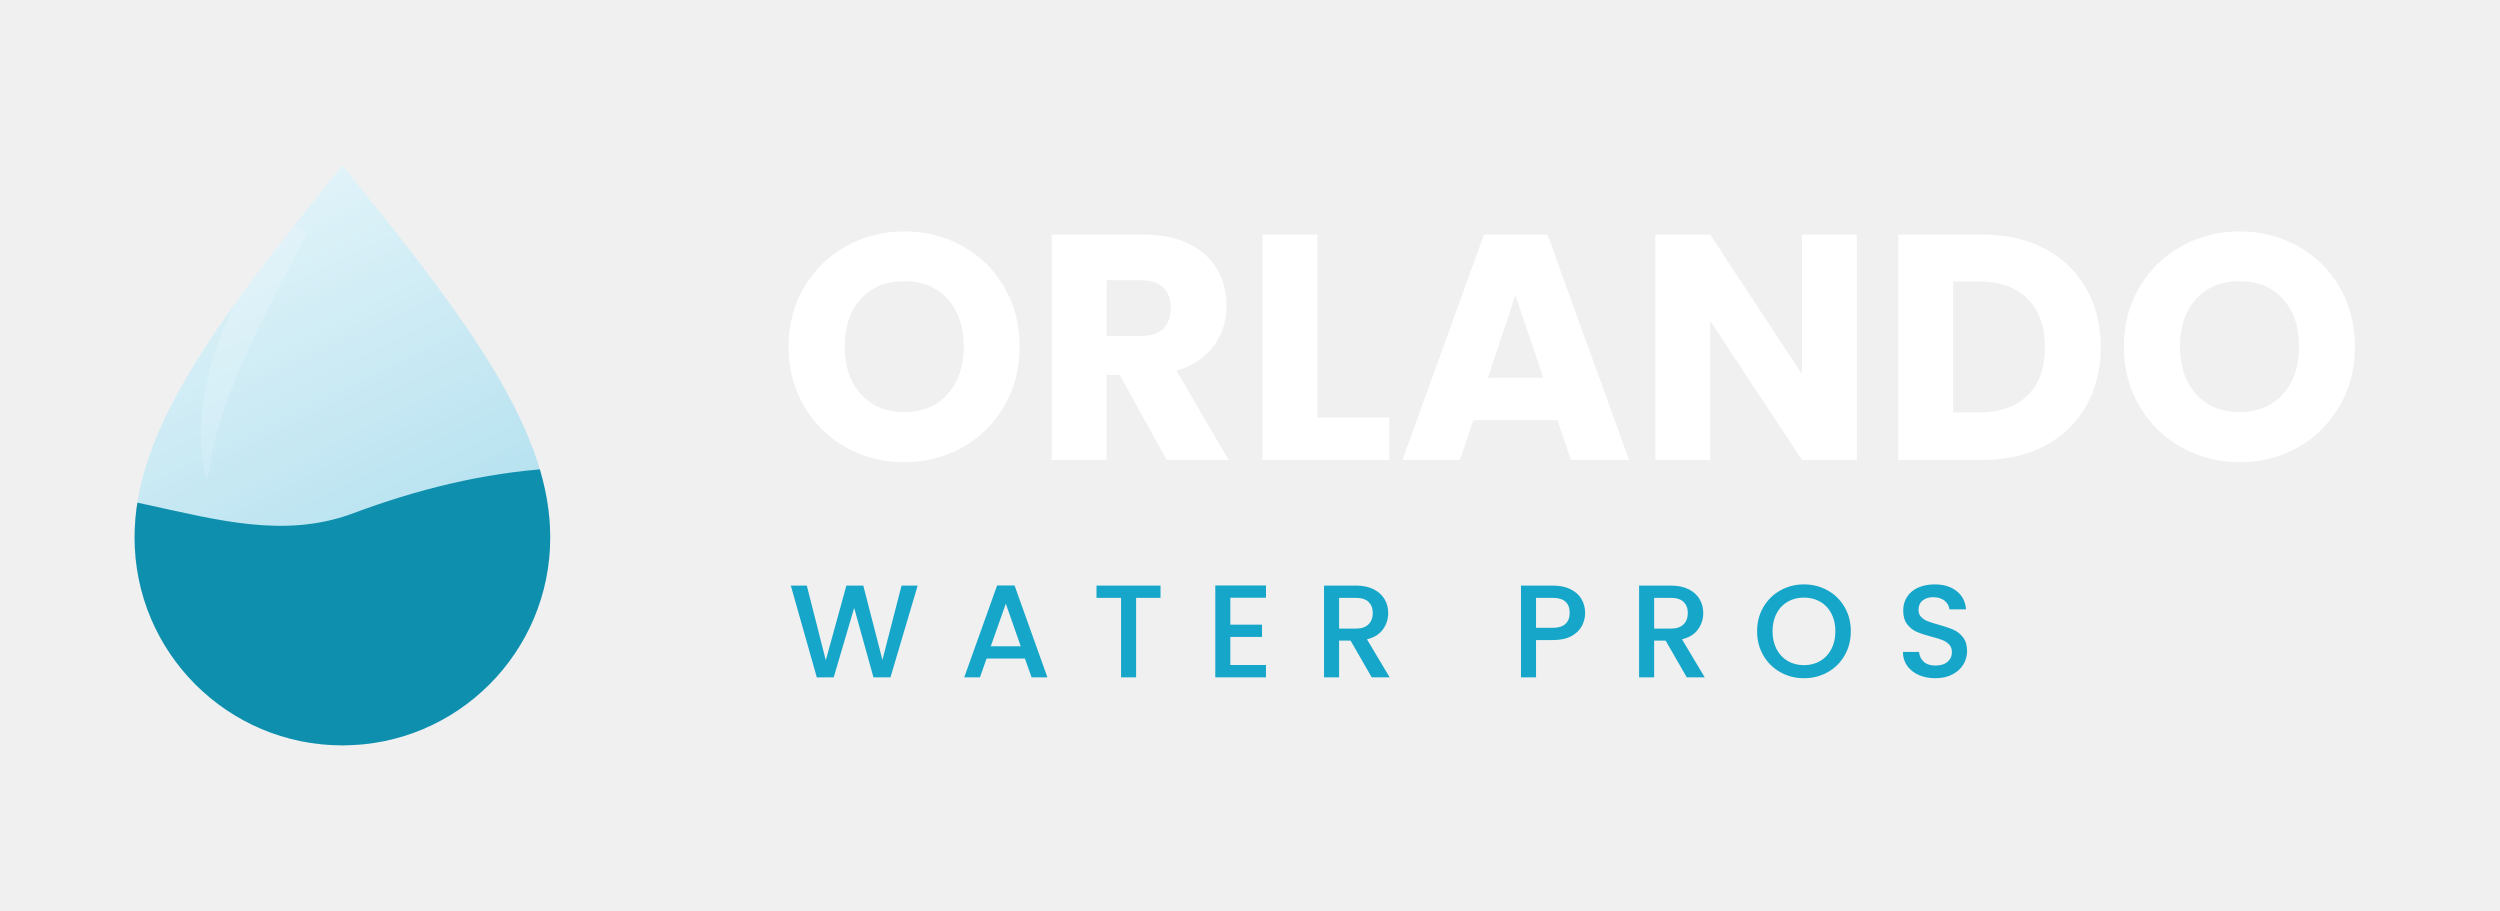
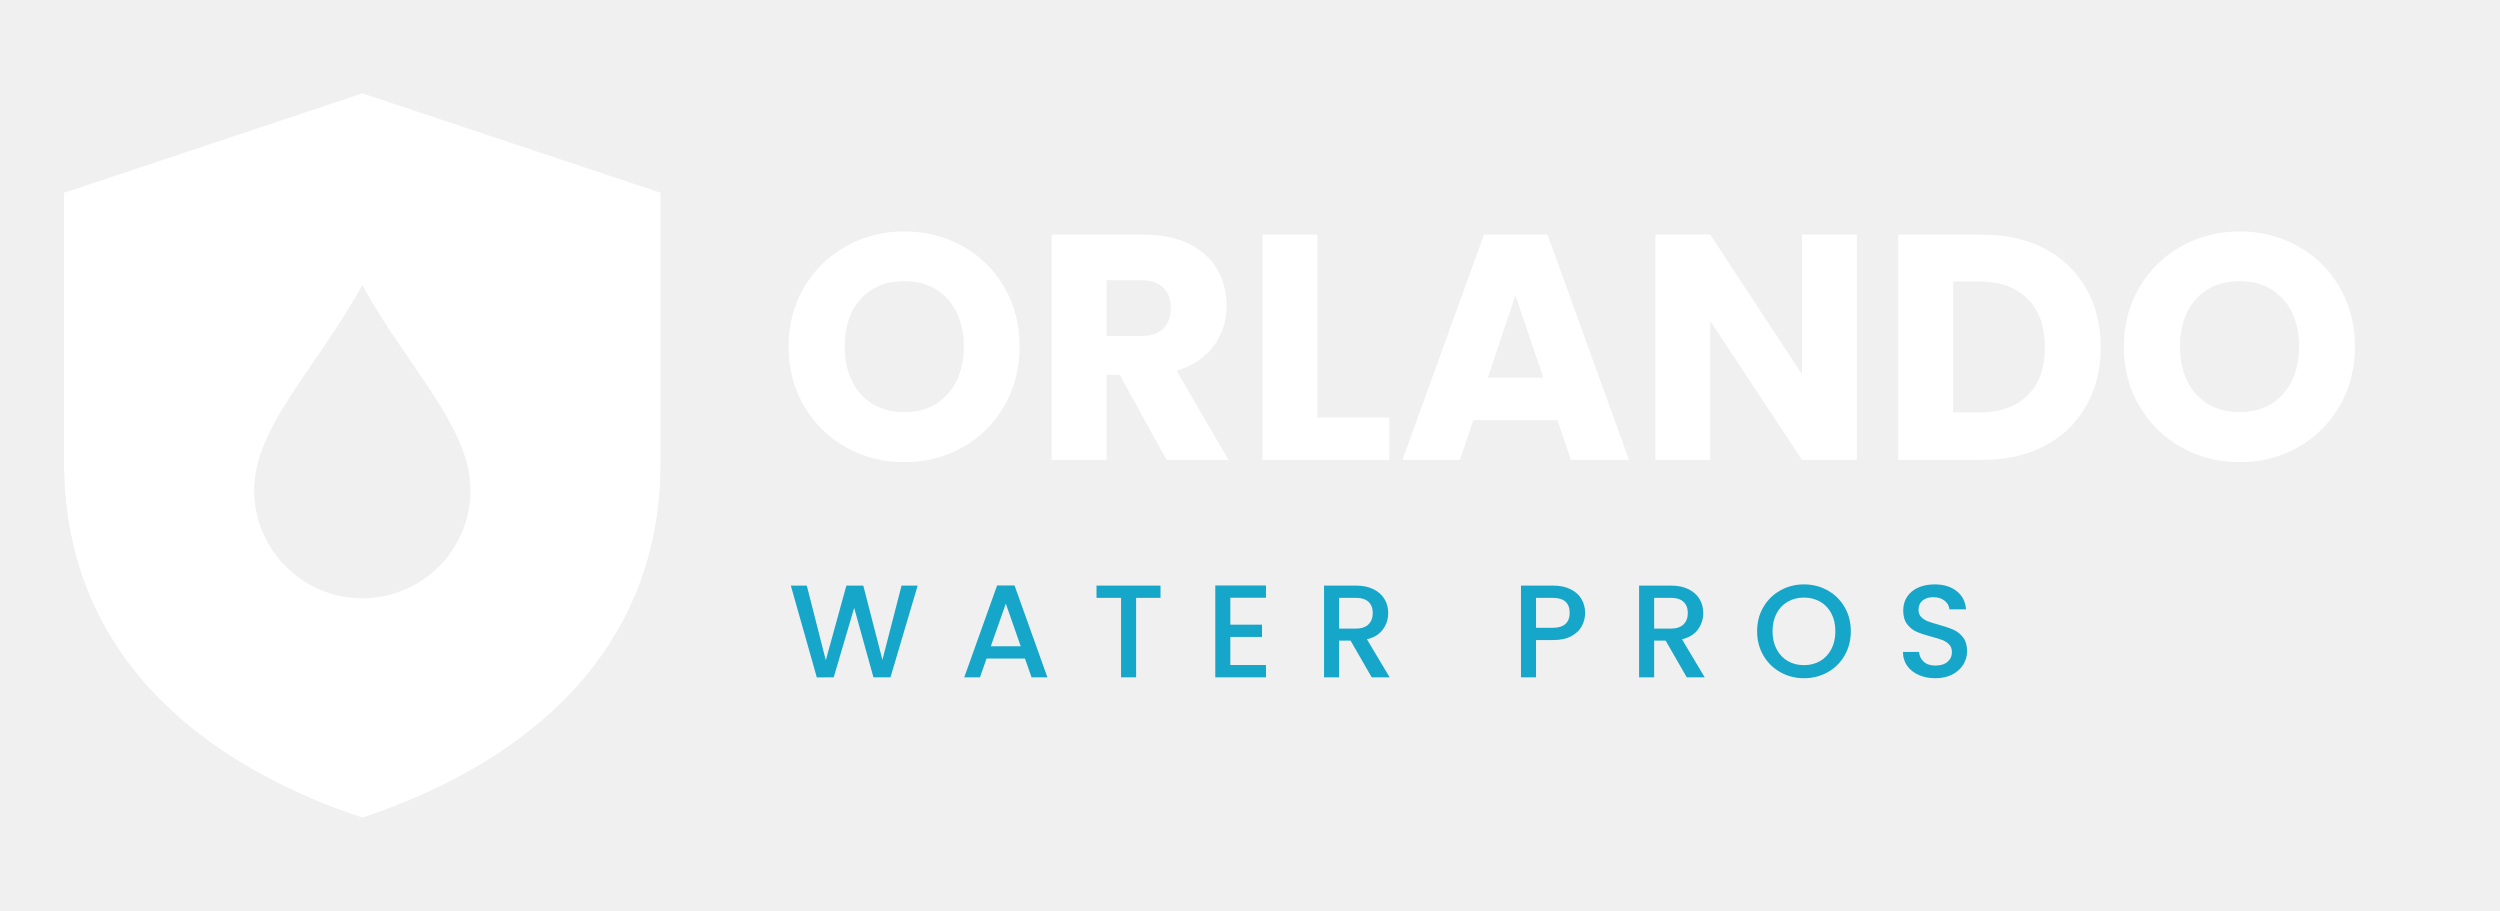
<svg xmlns="http://www.w3.org/2000/svg" viewBox="0 0 483 176" width="483" height="176" role="img" aria-label="Orlando Water Pros">
-   <defs>
-     <linearGradient id="ghk" x1="0" y1="0" x2="0.35" y2="1">
-       <stop offset="0" stop-color="#eaf7fb" />
-       <stop offset="1" stop-color="#a9dced" />
-     </linearGradient>
-   </defs>
-   <g>
-     <clipPath id="cliphk">
-       <path d="M 66.15 32.00 C 92.25 63.92 106.30 84.08 106.30 103.85 A 40.15 40.15 0 1 1 26.00 103.85 C 26.00 84.08 40.05 63.92 66.15 32.00 Z" />
-     </clipPath>
-     <path d="M 66.15 32.00 C 92.25 63.92 106.30 84.08 106.30 103.85 A 40.15 40.15 0 1 1 26.00 103.85 C 26.00 84.08 40.05 63.92 66.15 32.00 Z" fill="url(#ghk)" />
-     <g clip-path="url(#cliphk)">
-       <path d="M -14.15 98.92 C 16.36 85.48 42.06 108.58 67.76 99.34 C 93.45 89.68 119.15 86.74 146.45 95.56 L 146.45 224.30 L -14.15 224.30 Z" fill="#0f8fae" />
-       <path d="M 59.33 44.88 C 50.09 63.36 42.06 76.80 40.05 93.04 C 35.64 76.80 43.67 59.44 54.51 42.64 Z" fill="#ffffff" opacity="0.16" />
-     </g>
+   <g transform="translate(-5.490 12.510) scale(0.68627)">
+     <mask id="owph">
+       <path d="M110 8 L194 36 V112 C194 164 158 196 110 212 C62 196 26 164 26 112 V36 Z" fill="#fff" />
+       <path d="M50 8 C62 30 79 46 79 63 A29 29 0 1 1 21 63 C21 46 38 30 50 8 Z" transform="translate(57.500 53.600) scale(1.05)" fill="#000" />
+     </mask>
+     <path d="M110 8 L194 36 V112 C194 164 158 196 110 212 C62 196 26 164 26 112 V36 Z" fill="#ffffff" mask="url(#owph)" />
  </g>
  <path d="M152.348 66.969Q152.348 60.583 155.355 55.499Q158.362 50.415 163.477 47.563Q168.592 44.711 174.73 44.711Q180.868 44.711 185.983 47.563Q191.098 50.415 194.043 55.499Q196.988 60.583 196.988 66.969Q196.988 73.355 194.012 78.47Q191.036 83.585 185.952 86.437Q180.868 89.289 174.73 89.289Q168.592 89.289 163.477 86.437Q158.362 83.585 155.355 78.47Q152.348 73.355 152.348 66.969ZM186.2 66.969Q186.2 61.203 183.069 57.762Q179.938 54.321 174.73 54.321Q169.46 54.321 166.329 57.731Q163.198 61.141 163.198 66.969Q163.198 72.735 166.329 76.176Q169.46 79.617 174.73 79.617Q179.938 79.617 183.069 76.145Q186.2 72.673 186.2 66.969Z M225.384 88.855 216.332 72.425H213.79V88.855H203.188V45.331H220.982Q226.128 45.331 229.755 47.129Q233.382 48.927 235.18 52.058Q236.978 55.189 236.978 59.033Q236.978 63.373 234.529 66.783Q232.08 70.193 227.306 71.619L237.35 88.855ZM213.79 64.923H220.362Q223.276 64.923 224.733 63.497Q226.19 62.071 226.19 59.467Q226.19 56.987 224.733 55.561Q223.276 54.135 220.362 54.135H213.79Z M254.524 80.671H268.412V88.855H243.922V45.331H254.524Z M300.9 81.167H284.656L282.052 88.855H270.954L286.702 45.331H298.978L314.726 88.855H303.504ZM298.172 72.983 292.778 57.049 287.446 72.983Z M358.746 88.855H348.144L330.412 62.009V88.855H319.81V45.331H330.412L348.144 72.301V45.331H358.746Z M405.866 67.093Q405.866 73.479 403.045 78.439Q400.224 83.399 395.047 86.127Q389.87 88.855 383.05 88.855H366.744V45.331H383.05Q389.932 45.331 395.078 48.059Q400.224 50.787 403.045 55.716Q405.866 60.645 405.866 67.093ZM395.078 67.093Q395.078 61.079 391.73 57.731Q388.382 54.383 382.368 54.383H377.346V79.679H382.368Q388.382 79.679 391.73 76.393Q395.078 73.107 395.078 67.093Z M410.33 66.969Q410.33 60.583 413.337 55.499Q416.344 50.415 421.459 47.563Q426.574 44.711 432.712 44.711Q438.85 44.711 443.965 47.563Q449.08 50.415 452.025 55.499Q454.97 60.583 454.97 66.969Q454.97 73.355 451.994 78.47Q449.018 83.585 443.934 86.437Q438.85 89.289 432.712 89.289Q426.574 89.289 421.459 86.437Q416.344 83.585 413.337 78.47Q410.33 73.355 410.33 66.969ZM444.182 66.969Q444.182 61.203 441.051 57.762Q437.92 54.321 432.712 54.321Q427.442 54.321 424.311 57.731Q421.18 61.141 421.18 66.969Q421.18 72.735 424.311 76.176Q427.442 79.617 432.712 79.617Q437.92 79.617 441.051 76.145Q444.182 72.673 444.182 66.969Z" fill="#ffffff" />
  <path d="M177.292 113.133 172.039 130.855H168.749L165.026 117.442L161.074 130.855L157.81 130.881L152.786 113.133H155.872L159.544 127.566L163.522 113.133H166.786L170.483 127.489L174.181 113.133Z M198.023 127.234H190.603L189.328 130.855H186.293L192.643 113.107H196.009L202.358 130.855H199.298ZM197.207 124.863 194.326 116.626 191.419 124.863Z M224.212 113.133V115.504H219.494V130.855H216.587V115.504H211.844V113.133Z M237.701 115.479V120.681H243.821V123.052H237.701V128.484H244.586V130.855H234.794V113.107H244.586V115.479Z M265.012 130.855 260.932 123.766H258.713V130.855H255.806V113.133H261.926Q263.966 113.133 265.382 113.847Q266.797 114.561 267.498 115.759Q268.199 116.958 268.199 118.437Q268.199 120.171 267.192 121.586Q266.185 123.001 264.094 123.511L268.48 130.855ZM258.713 121.446H261.926Q263.558 121.446 264.387 120.63Q265.216 119.814 265.216 118.437Q265.216 117.06 264.4 116.282Q263.584 115.504 261.926 115.504H258.713Z M299.972 123.664H296.759V130.855H293.852V113.133H299.972Q302.012 113.133 303.428 113.834Q304.843 114.535 305.544 115.734Q306.245 116.932 306.245 118.411Q306.245 119.763 305.608 120.961Q304.97 122.16 303.568 122.912Q302.165 123.664 299.972 123.664ZM303.262 118.411Q303.262 115.504 299.972 115.504H296.759V121.293H299.972Q301.63 121.293 302.446 120.54Q303.262 119.788 303.262 118.411Z M325.88 130.855 321.8 123.766H319.582V130.855H316.675V113.133H322.795Q324.835 113.133 326.25 113.847Q327.665 114.561 328.367 115.759Q329.068 116.958 329.068 118.437Q329.068 120.171 328.061 121.586Q327.053 123.001 324.962 123.511L329.348 130.855ZM319.582 121.446H322.795Q324.427 121.446 325.256 120.63Q326.084 119.814 326.084 118.437Q326.084 117.06 325.268 116.282Q324.452 115.504 322.795 115.504H319.582Z M339.472 121.956Q339.472 119.355 340.683 117.289Q341.894 115.224 343.973 114.063Q346.051 112.903 348.524 112.903Q351.023 112.903 353.102 114.063Q355.18 115.224 356.378 117.289Q357.577 119.355 357.577 121.956Q357.577 124.557 356.378 126.635Q355.18 128.713 353.102 129.873Q351.023 131.034 348.524 131.034Q346.051 131.034 343.973 129.873Q341.894 128.713 340.683 126.635Q339.472 124.557 339.472 121.956ZM354.593 121.956Q354.593 119.992 353.816 118.513Q353.038 117.034 351.661 116.244Q350.284 115.453 348.524 115.453Q346.765 115.453 345.388 116.244Q344.011 117.034 343.233 118.513Q342.455 119.992 342.455 121.956Q342.455 123.919 343.233 125.411Q344.011 126.903 345.388 127.706Q346.765 128.509 348.524 128.509Q350.284 128.509 351.661 127.706Q353.038 126.903 353.816 125.411Q354.593 123.919 354.593 121.956Z M367.649 125.959H370.76Q370.862 127.107 371.666 127.846Q372.469 128.586 373.922 128.586Q375.427 128.586 376.268 127.859Q377.11 127.132 377.11 125.985Q377.11 125.092 376.587 124.531Q376.064 123.97 375.287 123.664Q374.509 123.358 373.132 123.001Q371.398 122.542 370.314 122.07Q369.23 121.599 368.465 120.604Q367.7 119.61 367.7 117.952Q367.7 116.422 368.465 115.275Q369.23 114.127 370.607 113.515Q371.984 112.903 373.795 112.903Q376.37 112.903 378.015 114.191Q379.66 115.479 379.838 117.723H376.625Q376.549 116.754 375.707 116.065Q374.866 115.377 373.489 115.377Q372.239 115.377 371.449 116.014Q370.658 116.652 370.658 117.85Q370.658 118.666 371.156 119.189Q371.653 119.712 372.418 120.018Q373.183 120.324 374.509 120.681Q376.268 121.165 377.378 121.65Q378.487 122.134 379.265 123.141Q380.042 124.149 380.042 125.832Q380.042 127.183 379.316 128.382Q378.589 129.58 377.199 130.307Q375.809 131.034 373.922 131.034Q372.137 131.034 370.709 130.409Q369.281 129.784 368.465 128.637Q367.649 127.489 367.649 125.959Z" fill="#16a6c9" />
</svg>
